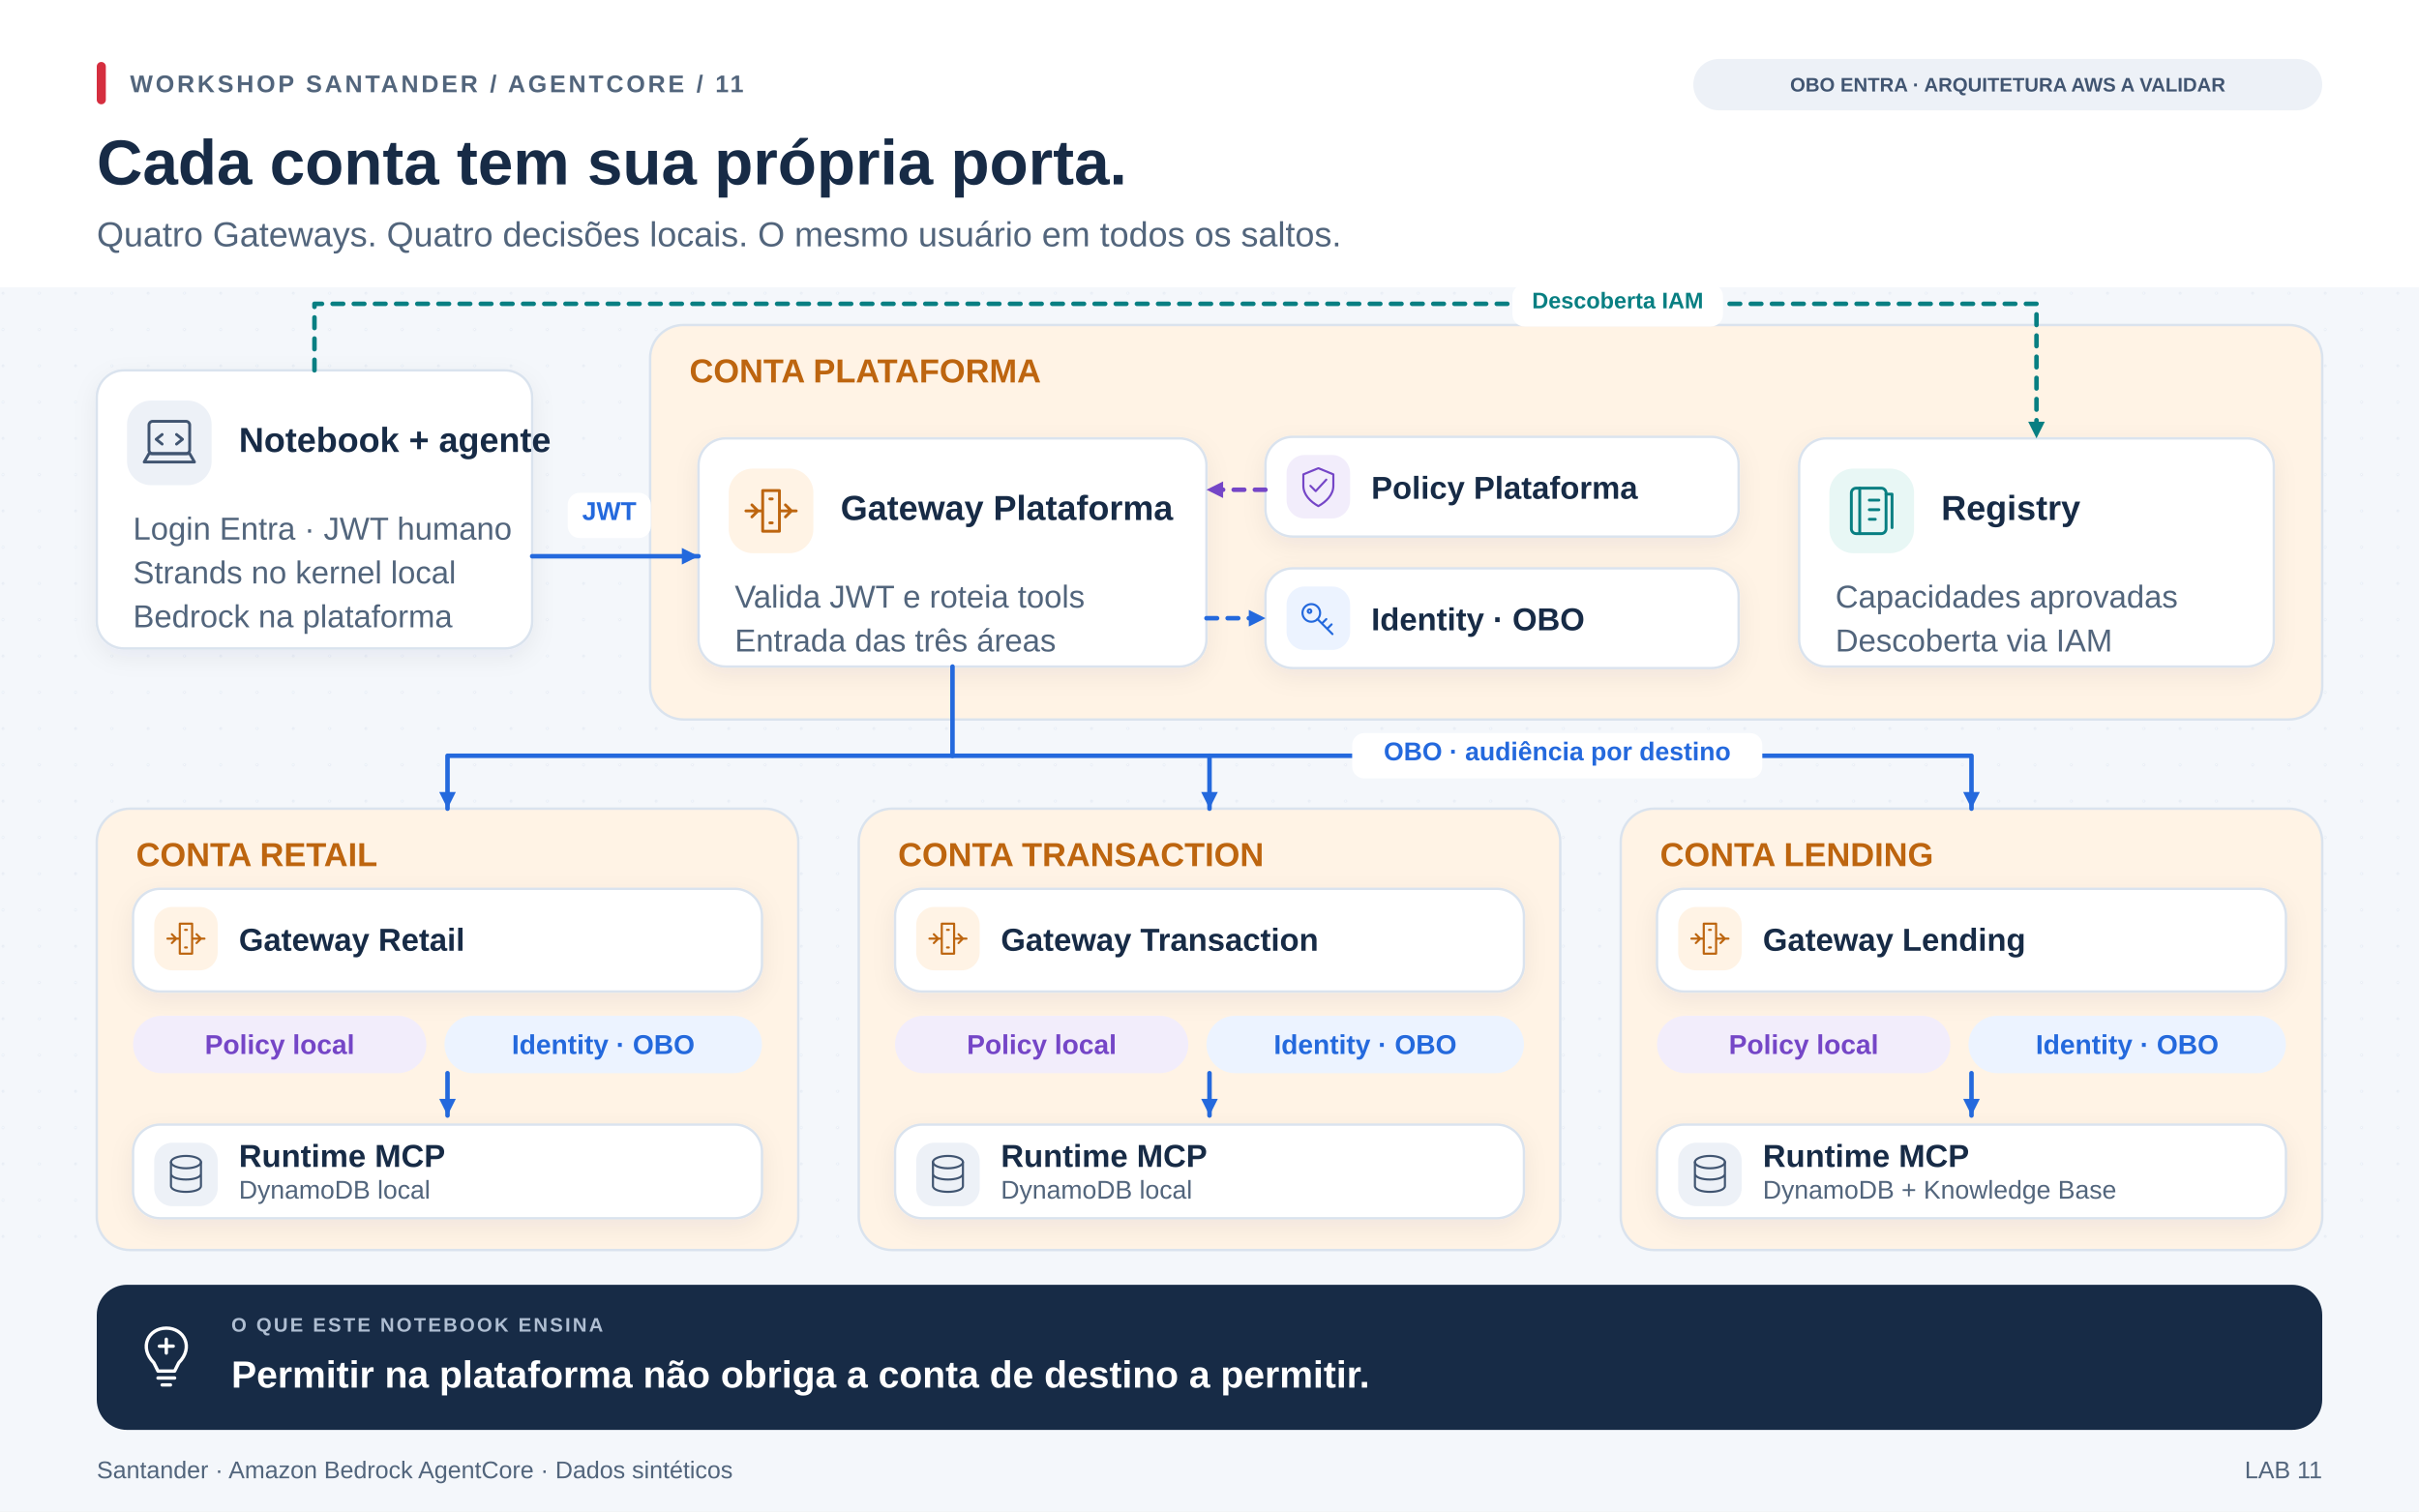
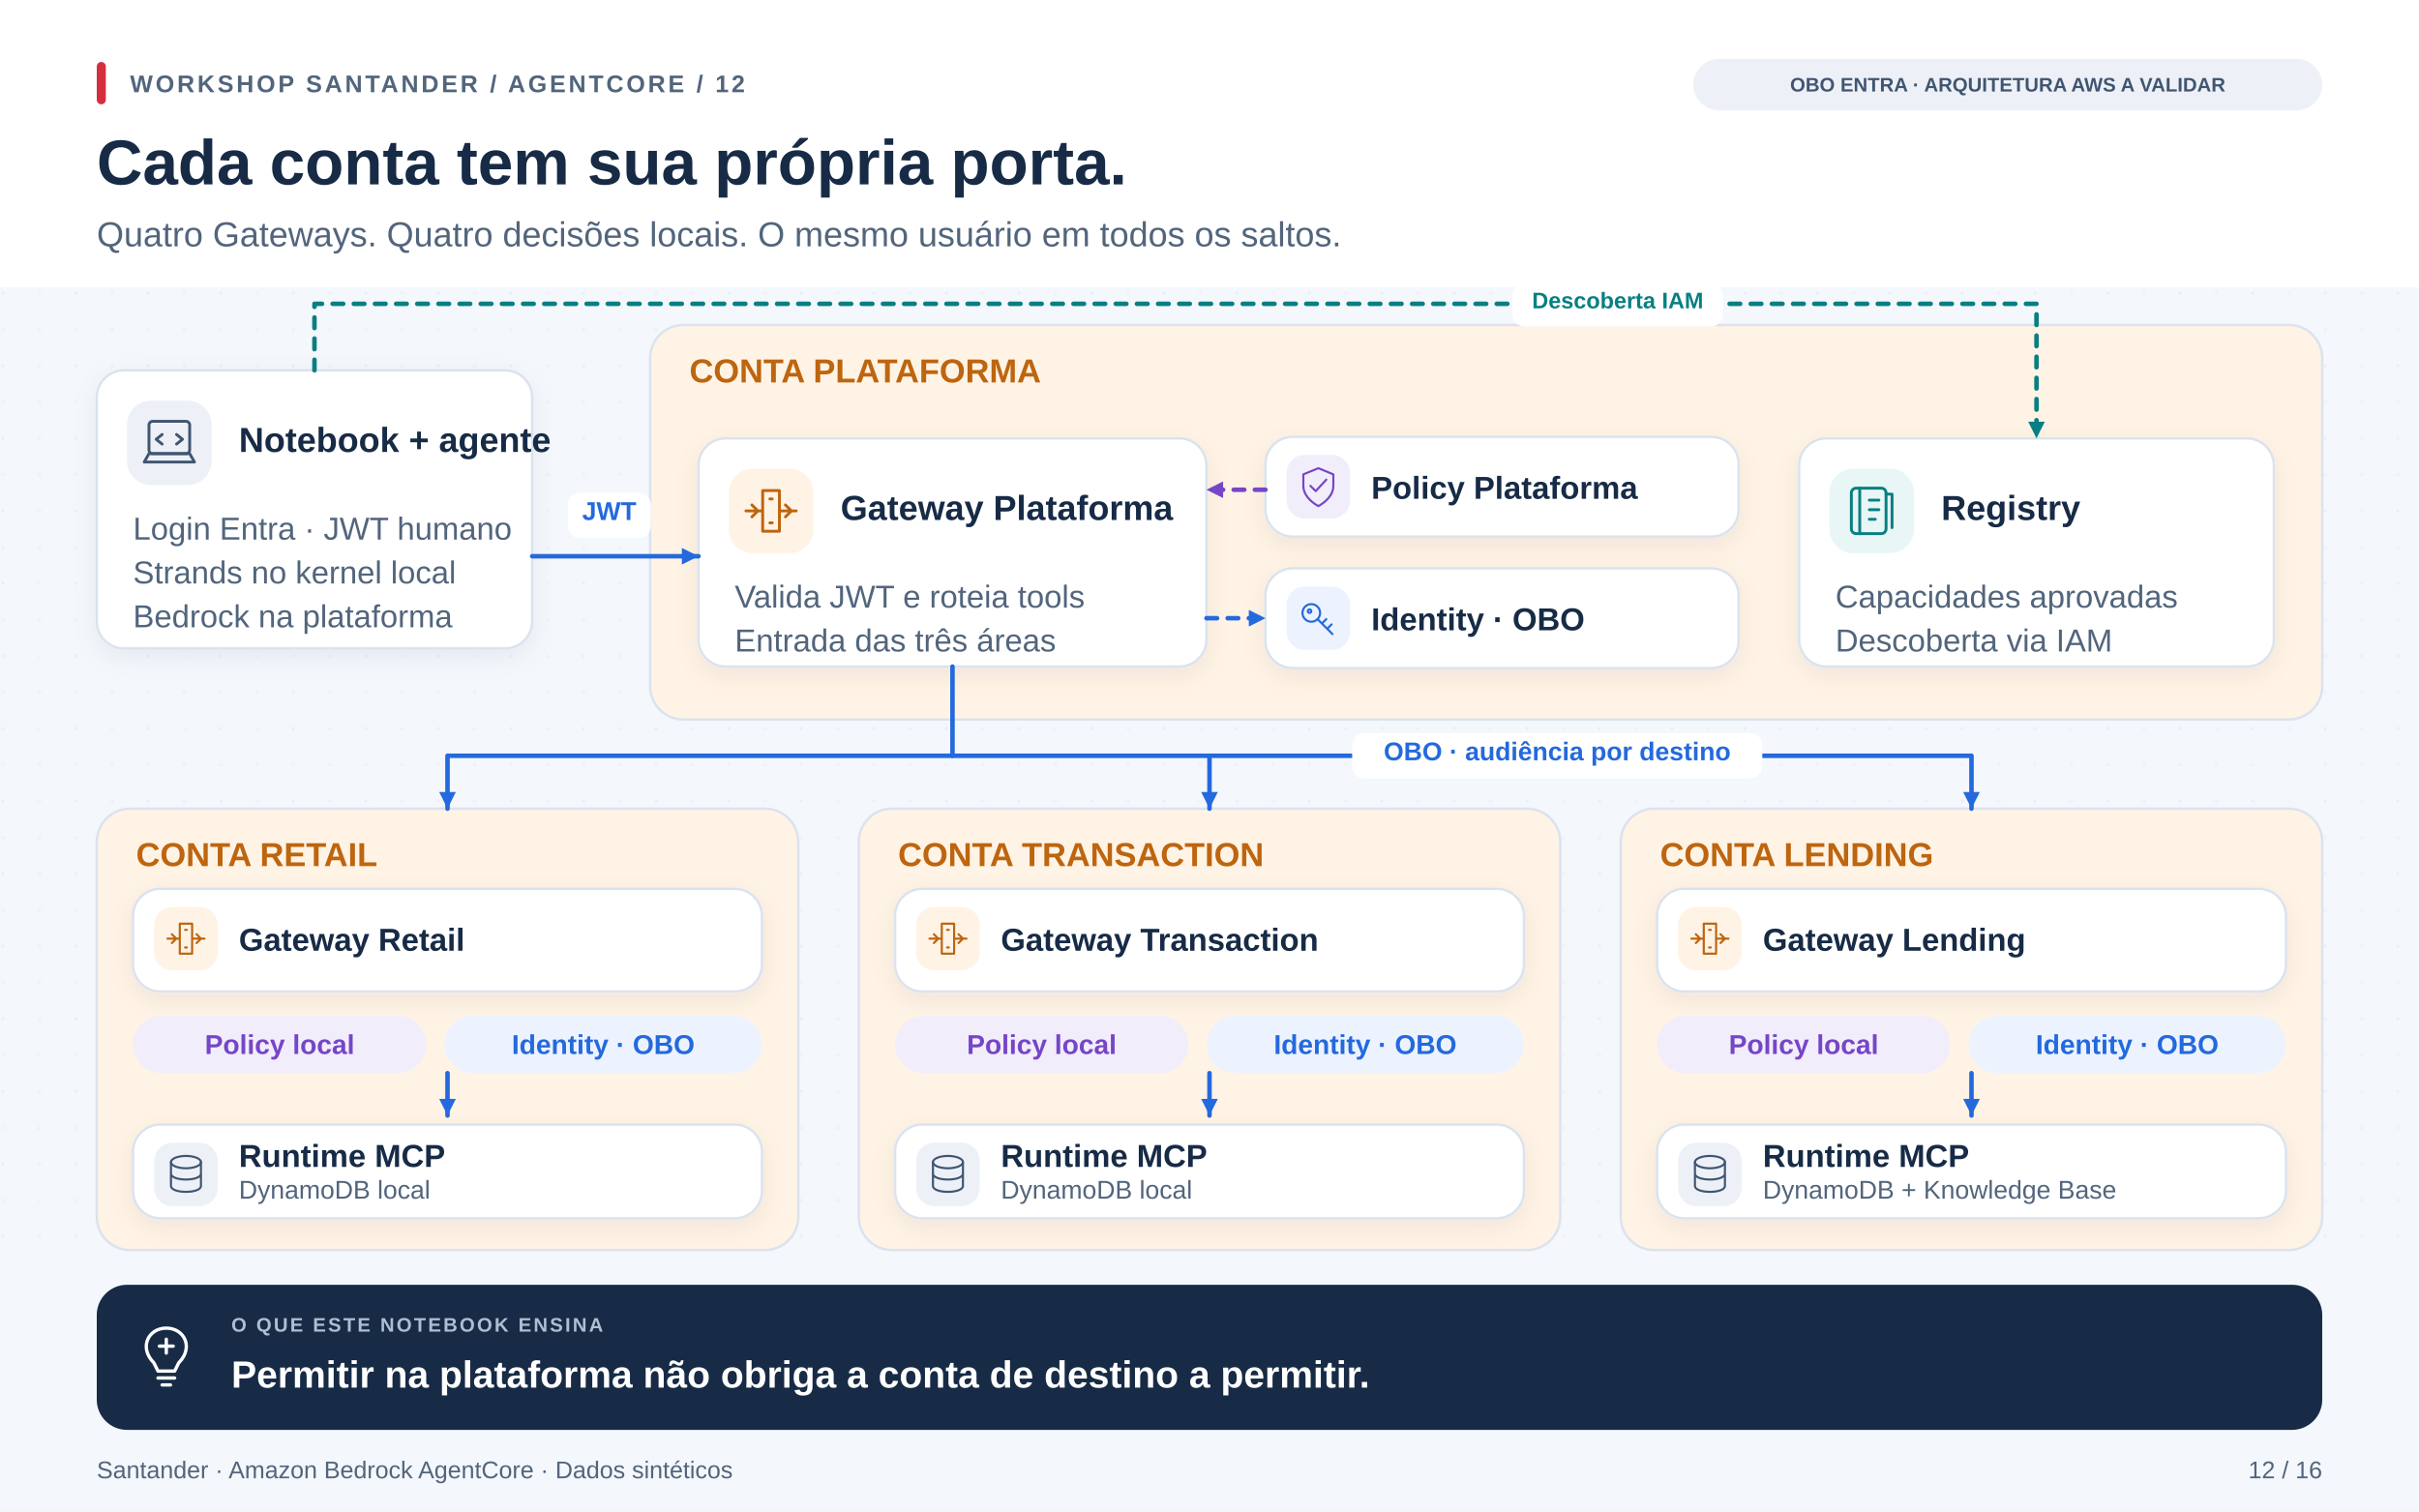
<svg xmlns="http://www.w3.org/2000/svg" width="1600" height="1000" viewBox="0 0 1600 1000" role="img" aria-labelledby="title desc">
  <defs>
    <filter id="shadow" x="-20%" y="-20%" width="140%" height="150%">
      <feDropShadow dx="0" dy="5" stdDeviation="8" flood-color="#172B46" flood-opacity=".06" />
    </filter>
    <pattern id="dots" width="24" height="24" patternUnits="userSpaceOnUse">
      <circle cx="2" cy="2" r="1" fill="#DDE5EF" />
    </pattern>
  </defs>
  <rect x="0" y="0" width="1600" height="1000" rx="0" fill="#F4F7FB" />
  <rect x="0" y="190" width="1600" height="650" fill="url(#dots)" opacity=".5" />
  <rect x="0" y="0" width="1600" height="190" rx="0" fill="#FFFFFF" />
  <rect x="64" y="41" width="6" height="28" rx="3" fill="#D52E3F" />
  <text class="" x="86" y="61" fill="#52657C" font-family="Arial,Helvetica,sans-serif" font-size="16" font-weight="700" text-anchor="start" letter-spacing="1.8">
-     <tspan x="86" dy="0">WORKSHOP SANTANDER  /  AGENTCORE  /  11</tspan>
+     <tspan x="86" dy="0">WORKSHOP SANTANDER  /  AGENTCORE  /  12</tspan>
  </text>
  <text class="" x="64" y="122" fill="#172B46" font-family="Arial,Helvetica,sans-serif" font-size="42" font-weight="700" text-anchor="start">
    <tspan x="64" dy="0">Cada conta tem sua própria porta.</tspan>
  </text>
  <text class="" x="64" y="163" fill="#52657C" font-family="Arial,Helvetica,sans-serif" font-size="23" font-weight="400" text-anchor="start">
    <tspan x="64" dy="0">Quatro Gateways. Quatro decisões locais. O mesmo usuário em todos os saltos.</tspan>
  </text>
  <rect x="1120" y="39" width="416" height="34" rx="17.0" fill="#EDF1F7" />
  <text class="" x="1328.0" y="60.55" fill="#415571" font-family="Arial,Helvetica,sans-serif" font-size="13" font-weight="700" text-anchor="middle">
    <tspan x="1328.0" dy="0">OBO ENTRA · ARQUITETURA AWS A VALIDAR</tspan>
  </text>
  <rect x="64" y="850" width="1472" height="96" rx="20" fill="#172B46" />
  <g transform="translate(88 875) scale(0.9166667)" fill="none" stroke="#FFFFFF" stroke-width="2.4" stroke-linecap="round" stroke-linejoin="round" aria-hidden="true">
    <path d="M15 29c-11-11-4-25 9-25s20 14 9 25l-3 6H18zM18 40h12m-9 5h6M24 12v10m-5-5h10" />
  </g>
  <text class="" x="153" y="881" fill="#AFBED2" font-family="Arial,Helvetica,sans-serif" font-size="13" font-weight="700" text-anchor="start" letter-spacing="1.4">
    <tspan x="153" dy="0">O QUE ESTE NOTEBOOK ENSINA</tspan>
  </text>
  <text class="" x="153" y="918" fill="#FFFFFF" font-family="Arial,Helvetica,sans-serif" font-size="25" font-weight="600" text-anchor="start">
    <tspan x="153" dy="0">Permitir na plataforma não obriga a conta de destino a permitir.</tspan>
  </text>
  <text class="" x="64" y="978" fill="#52657C" font-family="Arial,Helvetica,sans-serif" font-size="16" font-weight="400" text-anchor="start">
    <tspan x="64" dy="0">Santander  ·  Amazon Bedrock AgentCore  ·  Dados sintéticos</tspan>
  </text>
  <text class="" x="1536" y="978" fill="#52657C" font-family="Arial,Helvetica,sans-serif" font-size="16" font-weight="400" text-anchor="end">
-     <tspan x="1536" dy="0">LAB 11</tspan>
+     <tspan x="1536" dy="0">12 / 16</tspan>
  </text>
  <g class="node" data-x="64" data-y="245" data-w="288" data-h="184">
    <rect x="64" y="245" width="288" height="184" rx="18" fill="#FFFFFF" stroke="#DAE3EE" stroke-width="1.6" filter="url(#shadow)" />
    <rect x="84" y="265" width="56" height="56" rx="16" fill="#EDF1F7" />
    <g transform="translate(93 274) scale(0.7916667)" fill="none" stroke="#415571" stroke-width="2.4" stroke-linecap="round" stroke-linejoin="round" aria-hidden="true">
      <rect x="7" y="6" width="34" height="27" rx="3" />
      <path d="M3 40h42l-4-7H7zM18 17l-5 4 5 4m12-8 5 4-5 4" />
    </g>
    <text class="node-text" x="158" y="299" fill="#172B46" font-family="Arial,Helvetica,sans-serif" font-size="23" font-weight="700" text-anchor="start">
      <tspan x="158" dy="0">Notebook + agente</tspan>
    </text>
    <text class="node-text" x="88" y="357" fill="#52657C" font-family="Arial,Helvetica,sans-serif" font-size="21" font-weight="400" text-anchor="start">
      <tspan x="88" dy="0">Login Entra · JWT humano</tspan>
      <tspan x="88" dy="29.0">Strands no kernel local</tspan>
      <tspan x="88" dy="29.0">Bedrock na plataforma</tspan>
    </text>
  </g>
  <rect x="430" y="215" width="1106" height="261" rx="22" fill="#FFF3E5" stroke="#DAE3EE" stroke-width="1.6" />
  <text class="" x="456" y="253" fill="#BD650F" font-family="Arial,Helvetica,sans-serif" font-size="22" font-weight="700" text-anchor="start">
    <tspan x="456" dy="0">CONTA PLATAFORMA</tspan>
  </text>
  <g class="node" data-x="462" data-y="290" data-w="336" data-h="151">
    <rect x="462" y="290" width="336" height="151" rx="18" fill="#FFFFFF" stroke="#DAE3EE" stroke-width="1.6" filter="url(#shadow)" />
    <rect x="482" y="310" width="56" height="56" rx="16" fill="#FFF3E5" />
    <g transform="translate(491 319) scale(0.7916667)" fill="none" stroke="#BD650F" stroke-width="2.4" stroke-linecap="round" stroke-linejoin="round" aria-hidden="true">
      <path d="M17 7h14v34H17zM3 24h14m14 0h14M8 19l5 5-5 5m28-10 5 5-5 5" />
      <path d="M23 14h2m-2 20h2" />
    </g>
    <text class="node-text" x="556" y="344" fill="#172B46" font-family="Arial,Helvetica,sans-serif" font-size="23" font-weight="700" text-anchor="start">
      <tspan x="556" dy="0">Gateway Plataforma</tspan>
    </text>
    <text class="node-text" x="486" y="402" fill="#52657C" font-family="Arial,Helvetica,sans-serif" font-size="21" font-weight="400" text-anchor="start">
      <tspan x="486" dy="0">Valida JWT e roteia tools</tspan>
      <tspan x="486" dy="29.0">Entrada das três áreas</tspan>
    </text>
  </g>
  <g class="node" data-x="837" data-y="289" data-w="313" data-h="66">
    <rect x="837" y="289" width="313" height="66" rx="18" fill="#FFFFFF" stroke="#DAE3EE" stroke-width="1.6" filter="url(#shadow)" />
    <rect x="851" y="301" width="42" height="42" rx="12" fill="#F2EDFB" />
    <g transform="translate(858 308) scale(0.5833333)" fill="none" stroke="#7546C7" stroke-width="2.4" stroke-linecap="round" stroke-linejoin="round" aria-hidden="true">
      <path d="M24 3l17 7v13c0 10-8 18-17 23C15 41 7 33 7 23V10z" />
      <path d="M15 23l6 6 12-13" />
    </g>
    <text class="node-text" x="907" y="330" fill="#172B46" font-family="Arial,Helvetica,sans-serif" font-size="21" font-weight="700" text-anchor="start">
      <tspan x="907" dy="0">Policy Plataforma</tspan>
    </text>
  </g>
  <g class="node" data-x="837" data-y="376" data-w="313" data-h="66">
    <rect x="837" y="376" width="313" height="66" rx="18" fill="#FFFFFF" stroke="#DAE3EE" stroke-width="1.6" filter="url(#shadow)" />
    <rect x="851" y="388" width="42" height="42" rx="12" fill="#ECF3FF" />
    <g transform="translate(858 395) scale(0.5833333)" fill="none" stroke="#2469DD" stroke-width="2.4" stroke-linecap="round" stroke-linejoin="round" aria-hidden="true">
      <circle cx="16" cy="18" r="10" />
      <circle cx="14" cy="16" r="2" />
      <path d="M23 25l17 17m-6-6 5-5m-11-1 5-5" />
    </g>
    <text class="node-text" x="907" y="417" fill="#172B46" font-family="Arial,Helvetica,sans-serif" font-size="21" font-weight="700" text-anchor="start">
      <tspan x="907" dy="0">Identity · OBO</tspan>
    </text>
  </g>
  <g class="node" data-x="1190" data-y="290" data-w="314" data-h="151">
    <rect x="1190" y="290" width="314" height="151" rx="18" fill="#FFFFFF" stroke="#DAE3EE" stroke-width="1.6" filter="url(#shadow)" />
    <rect x="1210" y="310" width="56" height="56" rx="16" fill="#E8F7F5" />
    <g transform="translate(1219 319) scale(0.7916667)" fill="none" stroke="#087F82" stroke-width="2.4" stroke-linecap="round" stroke-linejoin="round" aria-hidden="true">
      <rect x="7" y="5" width="29" height="38" rx="4" />
      <path d="M14 5v38m8-28h8m-8 8h8m-8 8h5M36 10h5v28" />
    </g>
    <text class="node-text" x="1284" y="344" fill="#172B46" font-family="Arial,Helvetica,sans-serif" font-size="23" font-weight="700" text-anchor="start">
      <tspan x="1284" dy="0">Registry</tspan>
    </text>
    <text class="node-text" x="1214" y="402" fill="#52657C" font-family="Arial,Helvetica,sans-serif" font-size="21" font-weight="400" text-anchor="start">
      <tspan x="1214" dy="0">Capacidades aprovadas</tspan>
      <tspan x="1214" dy="29.0">Descoberta via IAM</tspan>
    </text>
  </g>
  <path d="M 352 368 L 462 368" stroke="#2469DD" fill="none" stroke-width="3" stroke-linejoin="round" stroke-linecap="round" />
  <polygon points="462,368 451.0,373.5 451.0,362.5" fill="#2469DD" />
  <rect x="375.485" y="326" width="55.03" height="30" rx="8" fill="#FFFFFF" />
  <text class="" x="403" y="344" fill="#2469DD" font-family="Arial,Helvetica,sans-serif" font-size="17" font-weight="600" text-anchor="middle">
    <tspan x="403" dy="0">JWT</tspan>
  </text>
  <path d="M 837 324 L 798 324" stroke="#7546C7" fill="none" stroke-width="3" stroke-linejoin="round" stroke-linecap="round" stroke-dasharray="7 7" />
  <polygon points="798,324 809.0,318.5 809.0,329.5" fill="#7546C7" />
  <path d="M 798 409 L 837 409" stroke="#2469DD" fill="none" stroke-width="3" stroke-linejoin="round" stroke-linecap="round" stroke-dasharray="7 7" />
  <polygon points="837,409 826.0,414.5 826.0,403.5" fill="#2469DD" />
  <rect x="64" y="535" width="464" height="292" rx="22" fill="#FFF3E5" stroke="#DAE3EE" stroke-width="1.6" />
  <text class="" x="90" y="573" fill="#BD650F" font-family="Arial,Helvetica,sans-serif" font-size="22" font-weight="700" text-anchor="start">
    <tspan x="90" dy="0">CONTA RETAIL</tspan>
  </text>
  <g class="node" data-x="88" data-y="588" data-w="416" data-h="68">
    <rect x="88" y="588" width="416" height="68" rx="18" fill="#FFFFFF" stroke="#DAE3EE" stroke-width="1.6" filter="url(#shadow)" />
    <rect x="102" y="600" width="42" height="42" rx="12" fill="#FFF3E5" />
    <g transform="translate(109 607) scale(0.5833333)" fill="none" stroke="#BD650F" stroke-width="2.4" stroke-linecap="round" stroke-linejoin="round" aria-hidden="true">
      <path d="M17 7h14v34H17zM3 24h14m14 0h14M8 19l5 5-5 5m28-10 5 5-5 5" />
      <path d="M23 14h2m-2 20h2" />
    </g>
    <text class="node-text" x="158" y="629" fill="#172B46" font-family="Arial,Helvetica,sans-serif" font-size="21" font-weight="700" text-anchor="start">
      <tspan x="158" dy="0">Gateway Retail</tspan>
    </text>
  </g>
  <rect x="88" y="672" width="194" height="38" rx="19.0" fill="#F2EDFB" />
  <text class="" x="185.0" y="697.3" fill="#7546C7" font-family="Arial,Helvetica,sans-serif" font-size="18" font-weight="700" text-anchor="middle">
    <tspan x="185.0" dy="0">Policy local</tspan>
  </text>
  <rect x="294" y="672" width="210" height="38" rx="19.0" fill="#ECF3FF" />
  <text class="" x="399.0" y="697.3" fill="#2469DD" font-family="Arial,Helvetica,sans-serif" font-size="18" font-weight="700" text-anchor="middle">
    <tspan x="399.0" dy="0">Identity · OBO</tspan>
  </text>
  <path d="M 296 710 L 296 738" stroke="#2469DD" fill="none" stroke-width="3" stroke-linejoin="round" stroke-linecap="round" />
  <polygon points="296,738 290.5,727.0 301.5,727.0" fill="#2469DD" />
  <g class="node" data-x="88" data-y="744" data-w="416" data-h="62">
    <rect x="88" y="744" width="416" height="62" rx="18" fill="#FFFFFF" stroke="#DAE3EE" stroke-width="1.6" filter="url(#shadow)" />
    <rect x="102" y="756" width="42" height="42" rx="12" fill="#EDF1F7" />
    <g transform="translate(109 763) scale(0.5833333)" fill="none" stroke="#415571" stroke-width="2.4" stroke-linecap="round" stroke-linejoin="round" aria-hidden="true">
      <ellipse cx="24" cy="10" rx="17" ry="7" />
      <path d="M7 10v27c0 9 34 9 34 0V10M7 23c0 9 34 9 34 0" />
    </g>
    <text class="node-text" x="158" y="772" fill="#172B46" font-family="Arial,Helvetica,sans-serif" font-size="21" font-weight="700" text-anchor="start">
      <tspan x="158" dy="0">Runtime MCP</tspan>
    </text>
    <text class="node-text" x="158" y="793" fill="#52657C" font-family="Arial,Helvetica,sans-serif" font-size="17" font-weight="400" text-anchor="start">
      <tspan x="158" dy="0">DynamoDB local</tspan>
    </text>
  </g>
  <rect x="568" y="535" width="464" height="292" rx="22" fill="#FFF3E5" stroke="#DAE3EE" stroke-width="1.6" />
  <text class="" x="594" y="573" fill="#BD650F" font-family="Arial,Helvetica,sans-serif" font-size="22" font-weight="700" text-anchor="start">
    <tspan x="594" dy="0">CONTA TRANSACTION</tspan>
  </text>
  <g class="node" data-x="592" data-y="588" data-w="416" data-h="68">
    <rect x="592" y="588" width="416" height="68" rx="18" fill="#FFFFFF" stroke="#DAE3EE" stroke-width="1.6" filter="url(#shadow)" />
    <rect x="606" y="600" width="42" height="42" rx="12" fill="#FFF3E5" />
    <g transform="translate(613 607) scale(0.5833333)" fill="none" stroke="#BD650F" stroke-width="2.4" stroke-linecap="round" stroke-linejoin="round" aria-hidden="true">
      <path d="M17 7h14v34H17zM3 24h14m14 0h14M8 19l5 5-5 5m28-10 5 5-5 5" />
      <path d="M23 14h2m-2 20h2" />
    </g>
    <text class="node-text" x="662" y="629" fill="#172B46" font-family="Arial,Helvetica,sans-serif" font-size="21" font-weight="700" text-anchor="start">
      <tspan x="662" dy="0">Gateway Transaction</tspan>
    </text>
  </g>
  <rect x="592" y="672" width="194" height="38" rx="19.0" fill="#F2EDFB" />
  <text class="" x="689.0" y="697.3" fill="#7546C7" font-family="Arial,Helvetica,sans-serif" font-size="18" font-weight="700" text-anchor="middle">
    <tspan x="689.0" dy="0">Policy local</tspan>
  </text>
  <rect x="798" y="672" width="210" height="38" rx="19.0" fill="#ECF3FF" />
  <text class="" x="903.0" y="697.3" fill="#2469DD" font-family="Arial,Helvetica,sans-serif" font-size="18" font-weight="700" text-anchor="middle">
    <tspan x="903.0" dy="0">Identity · OBO</tspan>
  </text>
  <path d="M 800 710 L 800 738" stroke="#2469DD" fill="none" stroke-width="3" stroke-linejoin="round" stroke-linecap="round" />
  <polygon points="800,738 794.5,727.0 805.5,727.0" fill="#2469DD" />
  <g class="node" data-x="592" data-y="744" data-w="416" data-h="62">
    <rect x="592" y="744" width="416" height="62" rx="18" fill="#FFFFFF" stroke="#DAE3EE" stroke-width="1.6" filter="url(#shadow)" />
    <rect x="606" y="756" width="42" height="42" rx="12" fill="#EDF1F7" />
    <g transform="translate(613 763) scale(0.5833333)" fill="none" stroke="#415571" stroke-width="2.4" stroke-linecap="round" stroke-linejoin="round" aria-hidden="true">
      <ellipse cx="24" cy="10" rx="17" ry="7" />
      <path d="M7 10v27c0 9 34 9 34 0V10M7 23c0 9 34 9 34 0" />
    </g>
    <text class="node-text" x="662" y="772" fill="#172B46" font-family="Arial,Helvetica,sans-serif" font-size="21" font-weight="700" text-anchor="start">
      <tspan x="662" dy="0">Runtime MCP</tspan>
    </text>
    <text class="node-text" x="662" y="793" fill="#52657C" font-family="Arial,Helvetica,sans-serif" font-size="17" font-weight="400" text-anchor="start">
      <tspan x="662" dy="0">DynamoDB local</tspan>
    </text>
  </g>
  <rect x="1072" y="535" width="464" height="292" rx="22" fill="#FFF3E5" stroke="#DAE3EE" stroke-width="1.6" />
  <text class="" x="1098" y="573" fill="#BD650F" font-family="Arial,Helvetica,sans-serif" font-size="22" font-weight="700" text-anchor="start">
    <tspan x="1098" dy="0">CONTA LENDING</tspan>
  </text>
  <g class="node" data-x="1096" data-y="588" data-w="416" data-h="68">
    <rect x="1096" y="588" width="416" height="68" rx="18" fill="#FFFFFF" stroke="#DAE3EE" stroke-width="1.6" filter="url(#shadow)" />
    <rect x="1110" y="600" width="42" height="42" rx="12" fill="#FFF3E5" />
    <g transform="translate(1117 607) scale(0.5833333)" fill="none" stroke="#BD650F" stroke-width="2.4" stroke-linecap="round" stroke-linejoin="round" aria-hidden="true">
      <path d="M17 7h14v34H17zM3 24h14m14 0h14M8 19l5 5-5 5m28-10 5 5-5 5" />
      <path d="M23 14h2m-2 20h2" />
    </g>
    <text class="node-text" x="1166" y="629" fill="#172B46" font-family="Arial,Helvetica,sans-serif" font-size="21" font-weight="700" text-anchor="start">
      <tspan x="1166" dy="0">Gateway Lending</tspan>
    </text>
  </g>
  <rect x="1096" y="672" width="194" height="38" rx="19.0" fill="#F2EDFB" />
  <text class="" x="1193.0" y="697.3" fill="#7546C7" font-family="Arial,Helvetica,sans-serif" font-size="18" font-weight="700" text-anchor="middle">
    <tspan x="1193.0" dy="0">Policy local</tspan>
  </text>
  <rect x="1302" y="672" width="210" height="38" rx="19.0" fill="#ECF3FF" />
  <text class="" x="1407.0" y="697.3" fill="#2469DD" font-family="Arial,Helvetica,sans-serif" font-size="18" font-weight="700" text-anchor="middle">
    <tspan x="1407.0" dy="0">Identity · OBO</tspan>
  </text>
  <path d="M 1304 710 L 1304 738" stroke="#2469DD" fill="none" stroke-width="3" stroke-linejoin="round" stroke-linecap="round" />
  <polygon points="1304,738 1298.5,727.0 1309.5,727.0" fill="#2469DD" />
  <g class="node" data-x="1096" data-y="744" data-w="416" data-h="62">
    <rect x="1096" y="744" width="416" height="62" rx="18" fill="#FFFFFF" stroke="#DAE3EE" stroke-width="1.6" filter="url(#shadow)" />
    <rect x="1110" y="756" width="42" height="42" rx="12" fill="#EDF1F7" />
    <g transform="translate(1117 763) scale(0.5833333)" fill="none" stroke="#415571" stroke-width="2.4" stroke-linecap="round" stroke-linejoin="round" aria-hidden="true">
      <ellipse cx="24" cy="10" rx="17" ry="7" />
      <path d="M7 10v27c0 9 34 9 34 0V10M7 23c0 9 34 9 34 0" />
    </g>
    <text class="node-text" x="1166" y="772" fill="#172B46" font-family="Arial,Helvetica,sans-serif" font-size="21" font-weight="700" text-anchor="start">
      <tspan x="1166" dy="0">Runtime MCP</tspan>
    </text>
    <text class="node-text" x="1166" y="793" fill="#52657C" font-family="Arial,Helvetica,sans-serif" font-size="17" font-weight="400" text-anchor="start">
      <tspan x="1166" dy="0">DynamoDB + Knowledge Base</tspan>
    </text>
  </g>
  <path d="M 630 441 L 630 500 L 296 500 L 296 535" stroke="#2469DD" fill="none" stroke-width="3" stroke-linejoin="round" stroke-linecap="round" />
  <polygon points="296,535 290.5,524.0 301.5,524.0" fill="#2469DD" />
  <path d="M 630 500 L 800 500 L 800 535" stroke="#2469DD" fill="none" stroke-width="3" stroke-linejoin="round" stroke-linecap="round" />
  <polygon points="800,535 794.5,524.0 805.5,524.0" fill="#2469DD" />
  <path d="M 800 500 L 1304 500 L 1304 535" stroke="#2469DD" fill="none" stroke-width="3" stroke-linejoin="round" stroke-linecap="round" />
  <polygon points="1304,535 1298.5,524.0 1309.5,524.0" fill="#2469DD" />
  <rect x="894.365" y="485" width="271.27" height="30" rx="8" fill="#FFFFFF" />
  <text class="" x="1030" y="503" fill="#2469DD" font-family="Arial,Helvetica,sans-serif" font-size="17" font-weight="600" text-anchor="middle">
    <tspan x="1030" dy="0">OBO · audiência por destino</tspan>
  </text>
  <path d="M 208 245 L 208 201 L 1347 201 L 1347 290" stroke="#087F82" fill="none" stroke-width="3" stroke-linejoin="round" stroke-linecap="round" stroke-dasharray="7 7" />
  <polygon points="1347,290 1341.5,279.0 1352.5,279.0" fill="#087F82" />
  <rect x="1000.35" y="188" width="139.3" height="28" rx="8" fill="#FFFFFF" />
  <text class="" x="1070" y="204" fill="#087F82" font-family="Arial,Helvetica,sans-serif" font-size="15" font-weight="600" text-anchor="middle">
    <tspan x="1070" dy="0">Descoberta IAM</tspan>
  </text>
</svg>
